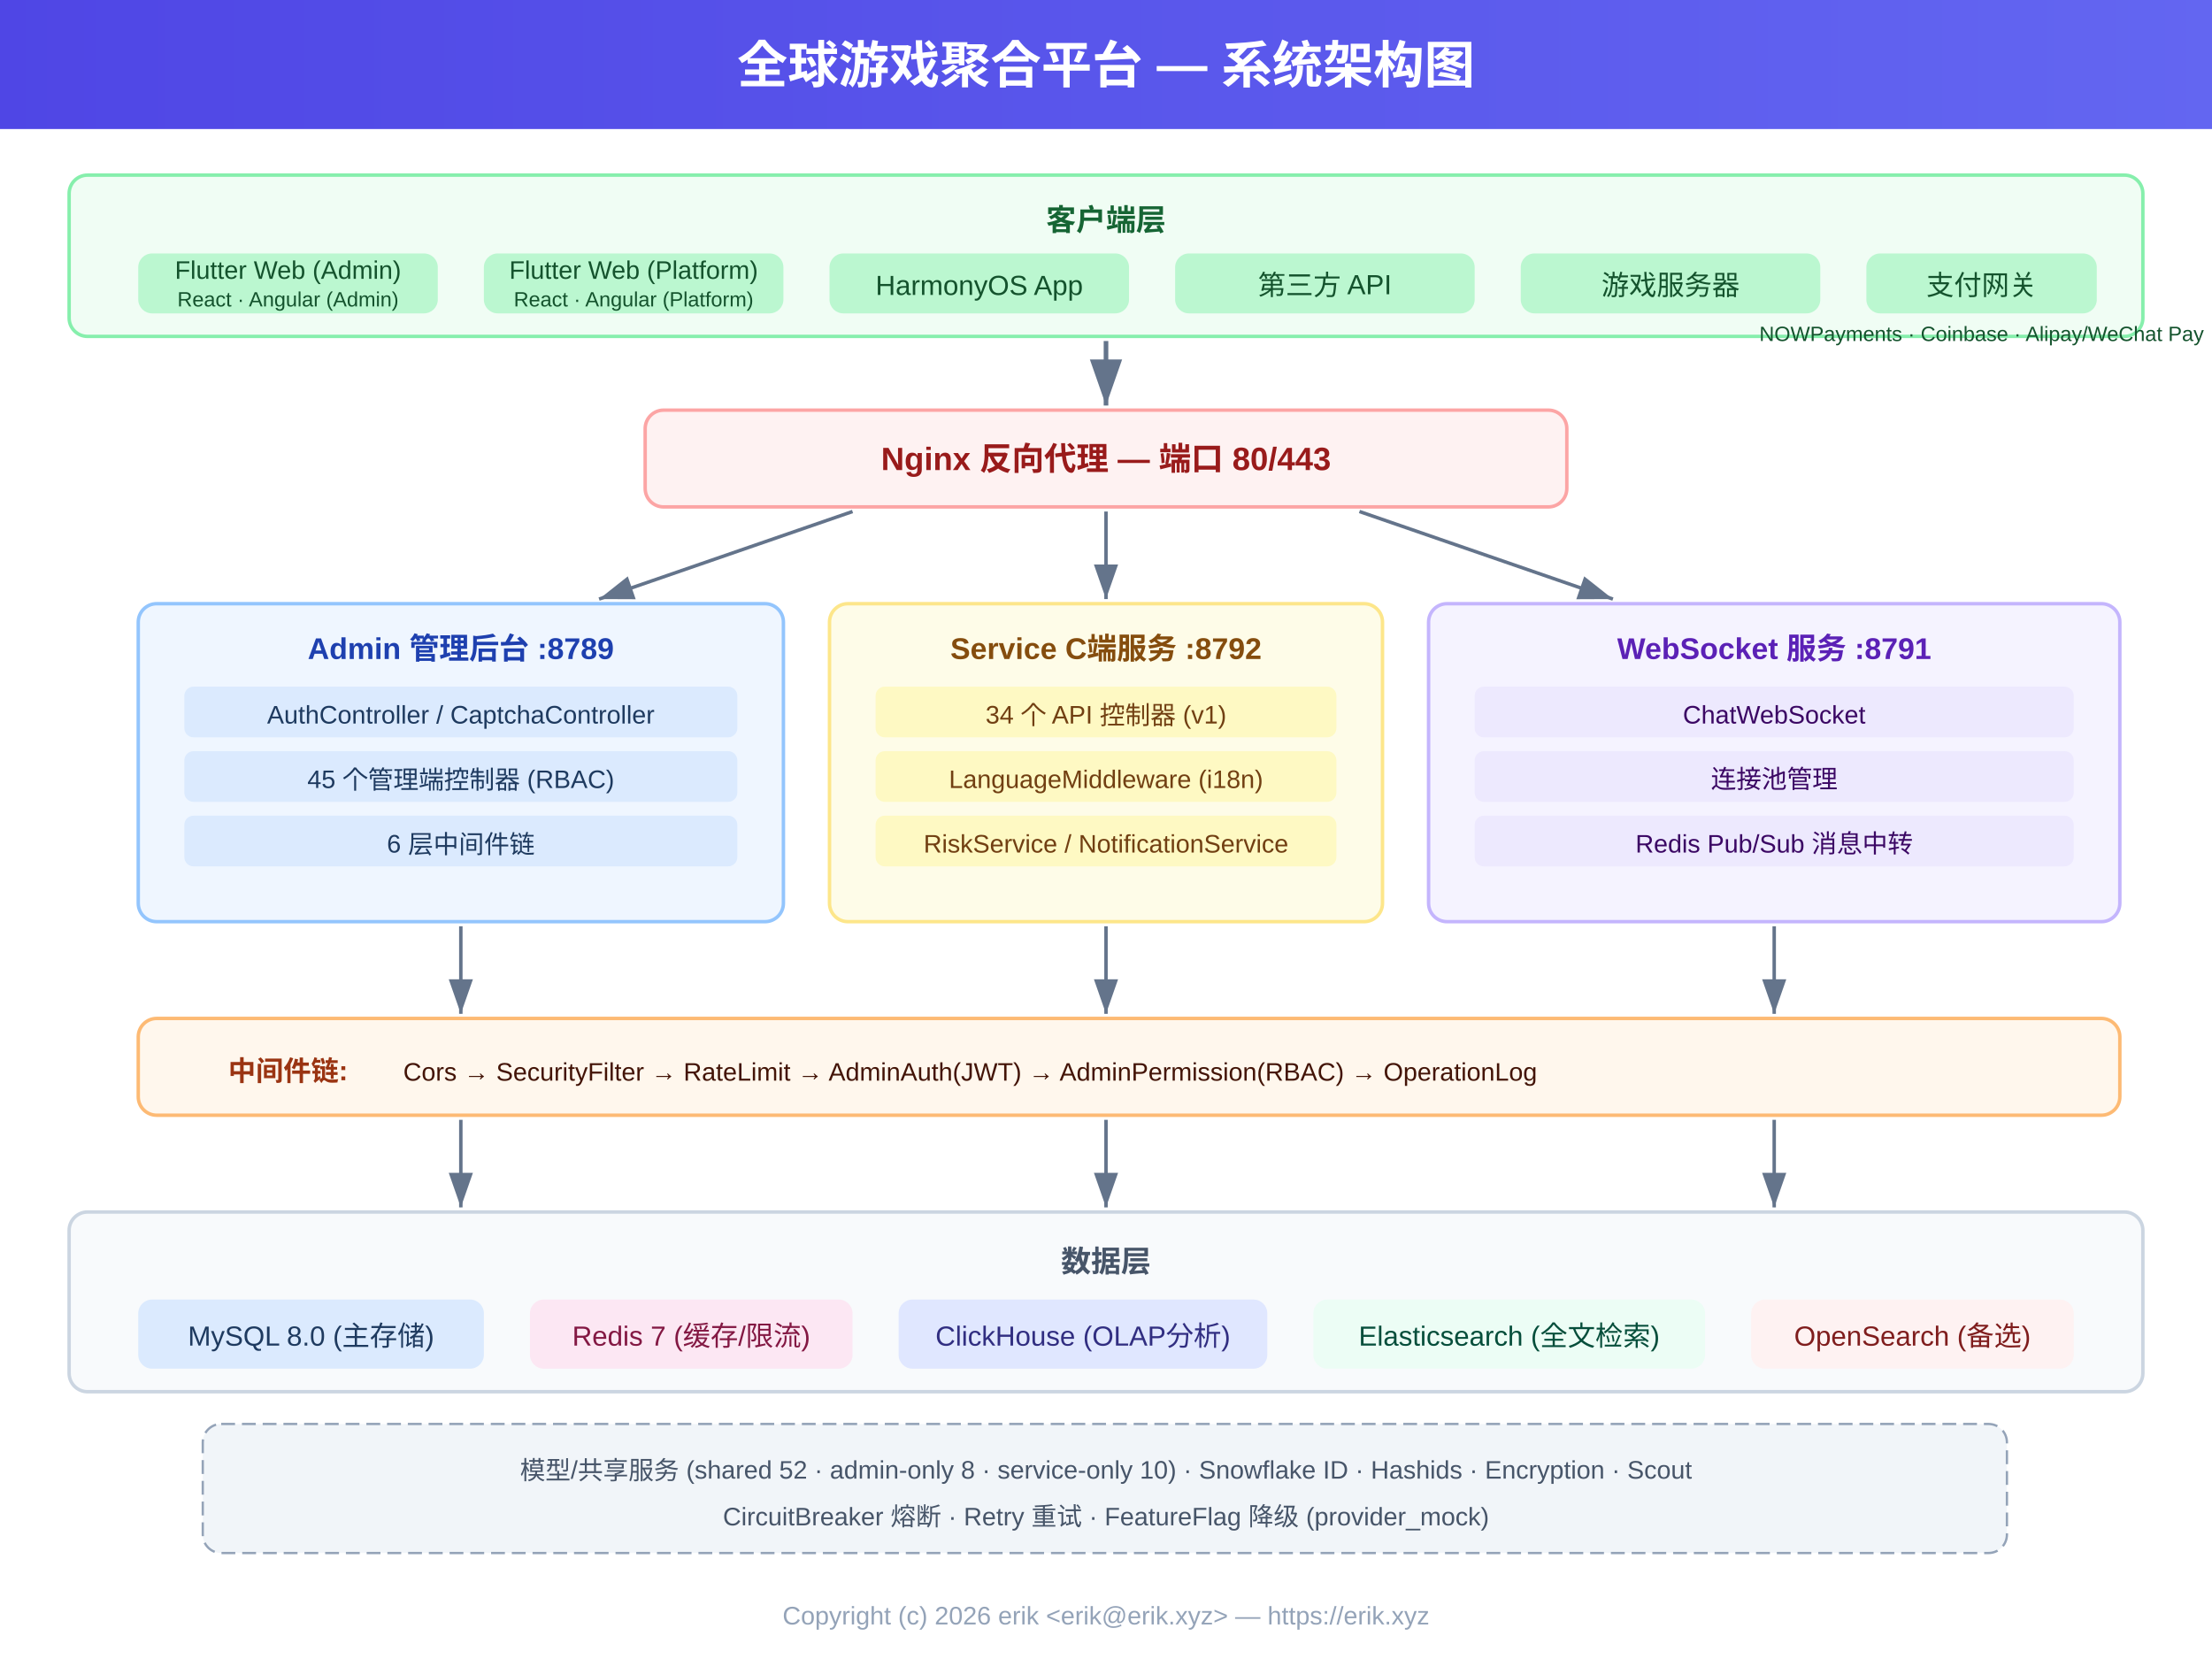
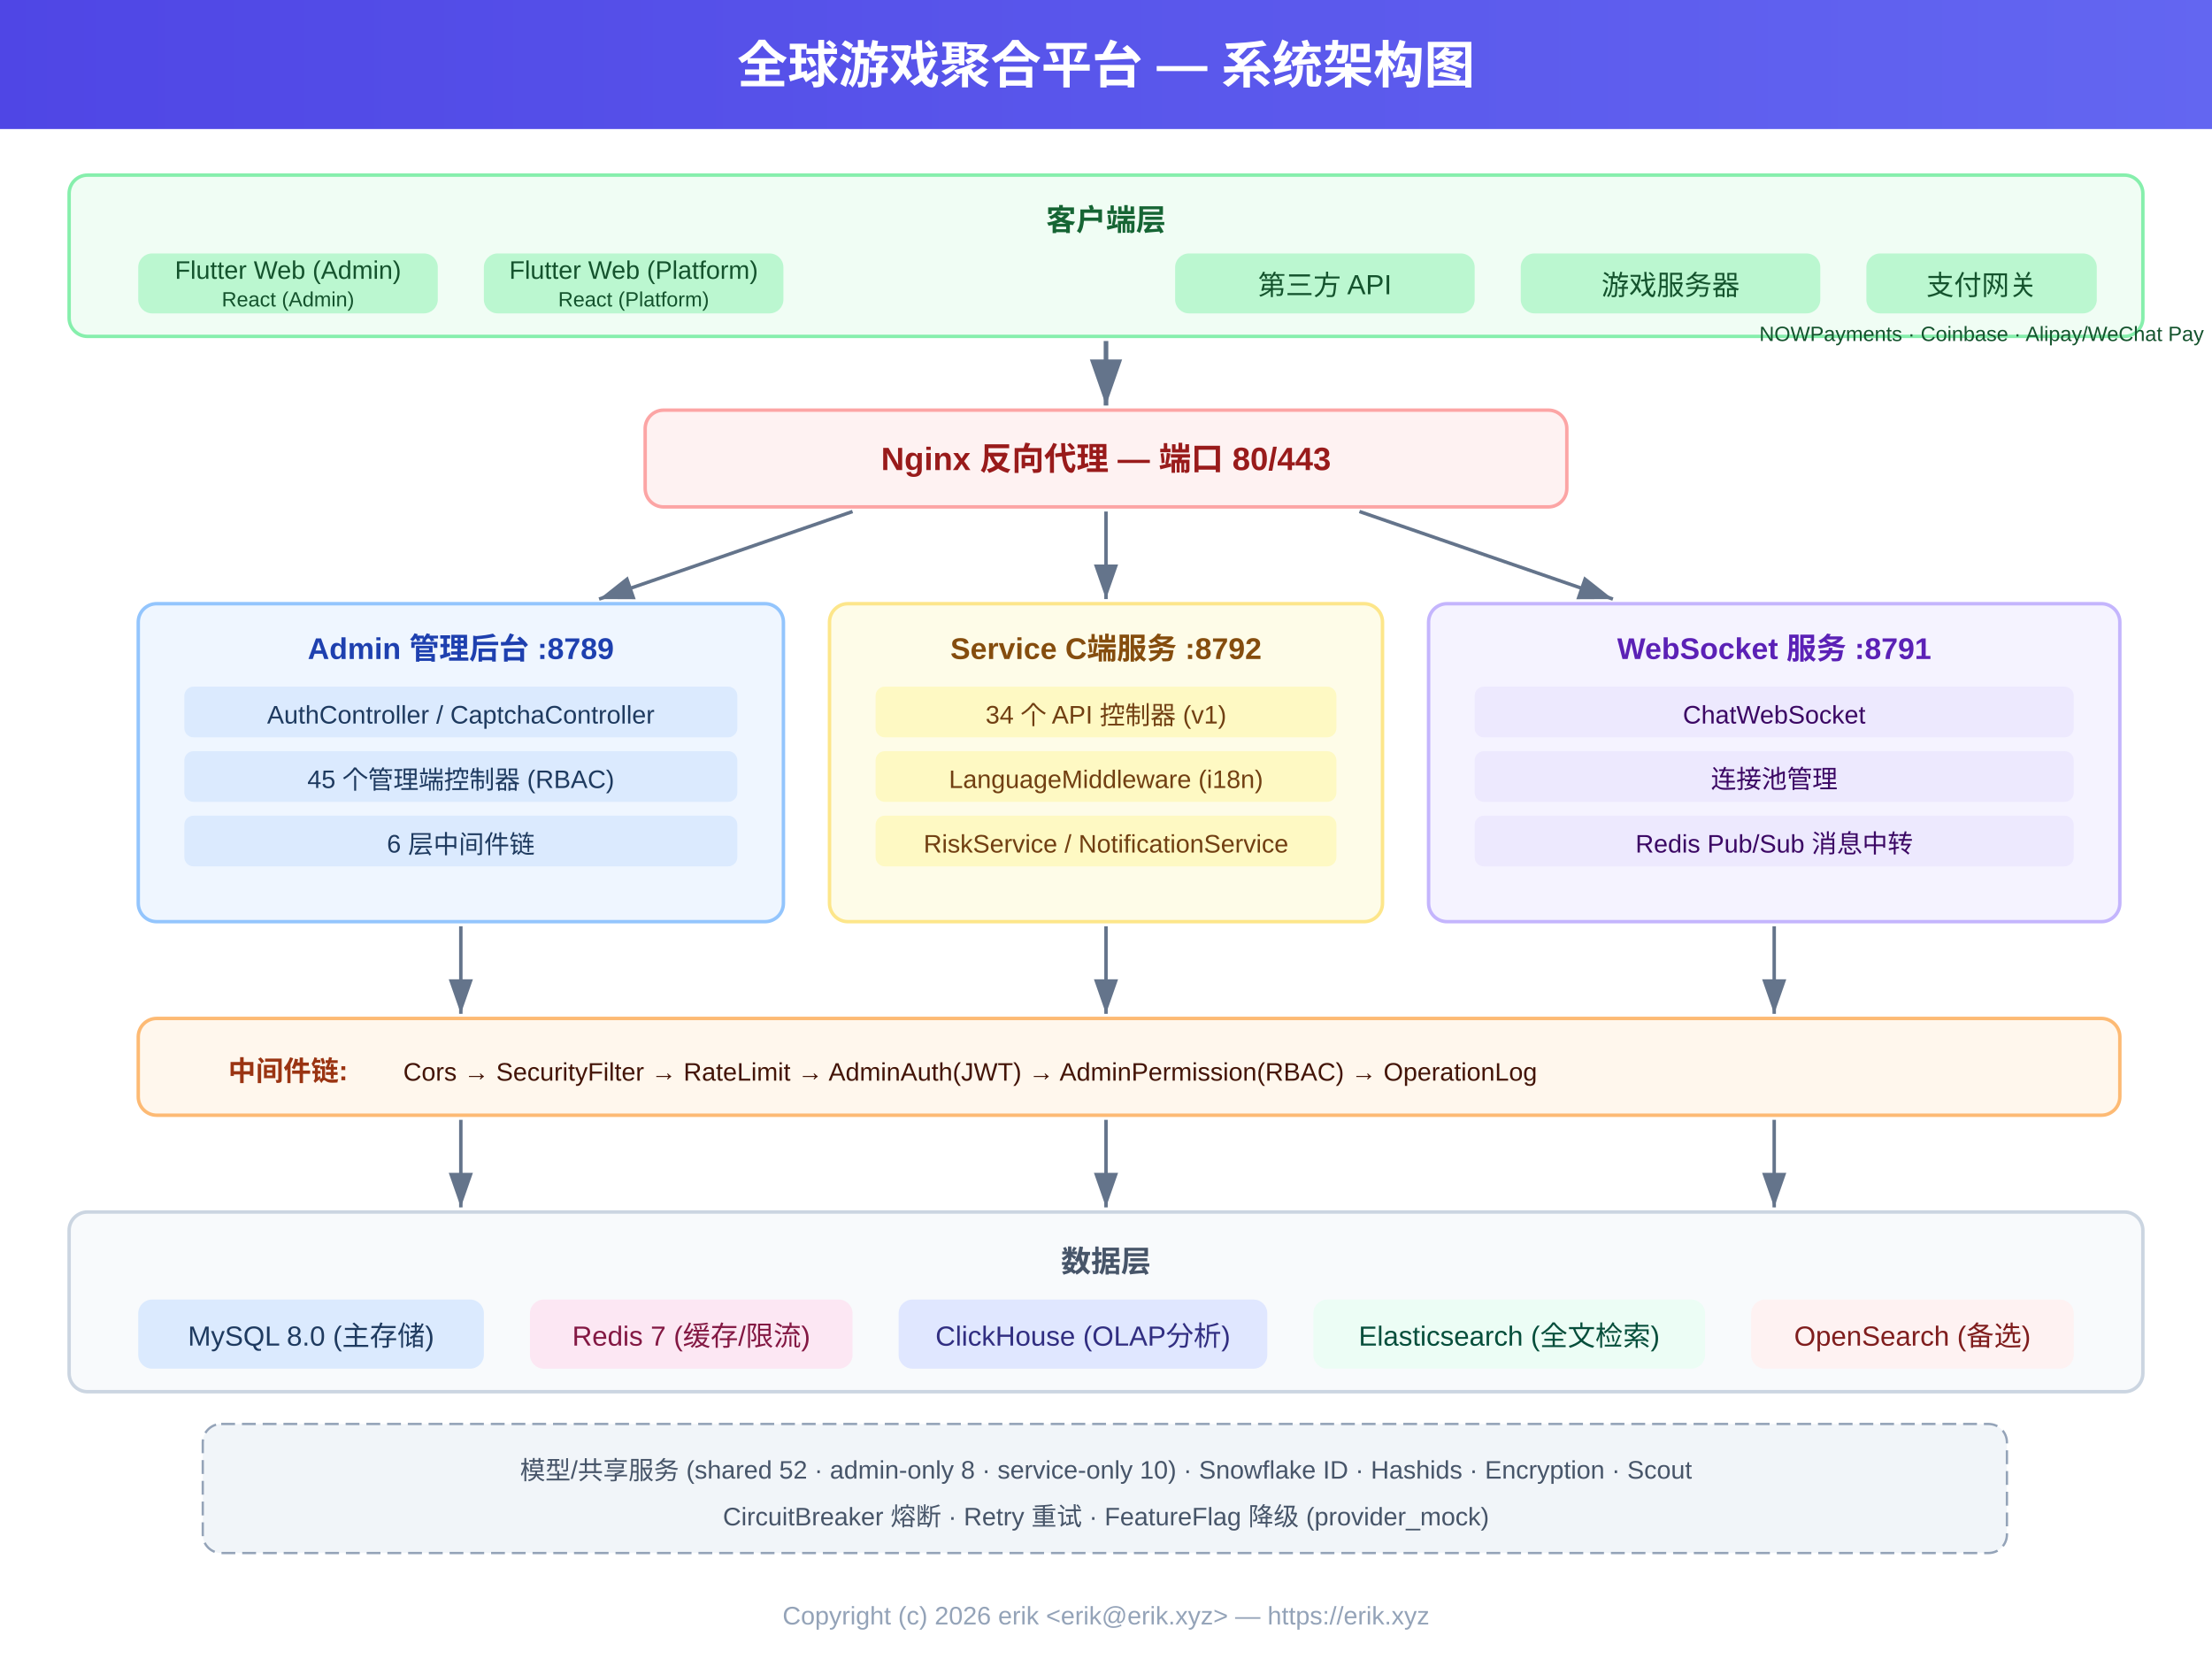
<svg xmlns="http://www.w3.org/2000/svg" viewBox="0 0 960 720" font-family="Arial, 'Noto Sans SC', sans-serif">
  <defs>
    <marker id="arrow" markerWidth="10" markerHeight="7" refX="10" refY="3.5" orient="auto">
      <polygon points="0 0, 10 3.5, 0 7" fill="#64748b" />
    </marker>
    <linearGradient id="hdr" x1="0" y1="0" x2="1" y2="0">
      <stop offset="0%" stop-color="#4f46e5" />
      <stop offset="100%" stop-color="#6366f1" />
    </linearGradient>
  </defs>
  <rect width="960" height="720" fill="#ffffff" />
  <rect x="0" y="0" width="960" height="56" fill="url(#hdr)" />
  <text x="480" y="36" text-anchor="middle" fill="#fff" font-size="22" font-weight="bold">全球游戏聚合平台 — 系统架构图</text>
  <rect x="30" y="76" width="900" height="70" rx="8" fill="#f0fdf4" stroke="#86efac" stroke-width="1.5" />
  <text x="480" y="100" text-anchor="middle" fill="#166534" font-size="13" font-weight="bold">客户端层</text>
  <rect x="60" y="110" width="130" height="26" rx="6" fill="#bbf7d0" />
  <text x="125" y="121" text-anchor="middle" fill="#14532d" font-size="11">Flutter Web (Admin)</text>
-   <text x="125" y="133" text-anchor="middle" fill="#14532d" font-size="9">React · Angular (Admin)</text>
+   <text x="125" y="133" text-anchor="middle" fill="#14532d" font-size="9">React (Admin)</text>
  <rect x="210" y="110" width="130" height="26" rx="6" fill="#bbf7d0" />
  <text x="275" y="121" text-anchor="middle" fill="#14532d" font-size="11">Flutter Web (Platform)</text>
-   <text x="275" y="133" text-anchor="middle" fill="#14532d" font-size="9">React · Angular (Platform)</text>
-   <rect x="360" y="110" width="130" height="26" rx="6" fill="#bbf7d0" />
-   <text x="425" y="128" text-anchor="middle" fill="#14532d" font-size="12">HarmonyOS App</text>
+   <text x="275" y="133" text-anchor="middle" fill="#14532d" font-size="9">React (Platform)</text>
  <rect x="510" y="110" width="130" height="26" rx="6" fill="#bbf7d0" />
  <text x="575" y="128" text-anchor="middle" fill="#14532d" font-size="12">第三方 API</text>
  <rect x="660" y="110" width="130" height="26" rx="6" fill="#bbf7d0" />
  <text x="725" y="128" text-anchor="middle" fill="#14532d" font-size="12">游戏服务器</text>
  <rect x="810" y="110" width="100" height="26" rx="6" fill="#bbf7d0" />
  <text x="860" y="128" text-anchor="middle" fill="#14532d" font-size="12">支付网关</text>
  <text x="860" y="148" text-anchor="middle" fill="#14532d" font-size="9">NOWPayments · Coinbase · Alipay/WeChat Pay</text>
  <line x1="480" y1="148" x2="480" y2="176" stroke="#64748b" stroke-width="2" marker-end="url(#arrow)" />
  <rect x="280" y="178" width="400" height="42" rx="8" fill="#fef2f2" stroke="#fca5a5" stroke-width="1.5" />
  <text x="480" y="204" text-anchor="middle" fill="#991b1b" font-size="14" font-weight="bold">Nginx 反向代理 — 端口 80/443</text>
  <line x1="370" y1="222" x2="260" y2="260" stroke="#64748b" stroke-width="1.5" marker-end="url(#arrow)" />
  <line x1="480" y1="222" x2="480" y2="260" stroke="#64748b" stroke-width="1.5" marker-end="url(#arrow)" />
  <line x1="590" y1="222" x2="700" y2="260" stroke="#64748b" stroke-width="1.5" marker-end="url(#arrow)" />
  <rect x="60" y="262" width="280" height="138" rx="8" fill="#eff6ff" stroke="#93c5fd" stroke-width="1.5" />
  <text x="200" y="286" text-anchor="middle" fill="#1e40af" font-size="13" font-weight="bold">Admin 管理后台 :8789</text>
  <rect x="80" y="298" width="240" height="22" rx="4" fill="#dbeafe" />
  <text x="200" y="314" text-anchor="middle" fill="#1e3a5f" font-size="11">AuthController / CaptchaController</text>
  <rect x="80" y="326" width="240" height="22" rx="4" fill="#dbeafe" />
  <text x="200" y="342" text-anchor="middle" fill="#1e3a5f" font-size="11">45 个管理端控制器 (RBAC)</text>
  <rect x="80" y="354" width="240" height="22" rx="4" fill="#dbeafe" />
  <text x="200" y="370" text-anchor="middle" fill="#1e3a5f" font-size="11">6 层中间件链</text>
  <rect x="360" y="262" width="240" height="138" rx="8" fill="#fefce8" stroke="#fde68a" stroke-width="1.5" />
  <text x="480" y="286" text-anchor="middle" fill="#854d0e" font-size="13" font-weight="bold">Service C端服务 :8792</text>
  <rect x="380" y="298" width="200" height="22" rx="4" fill="#fef9c3" />
  <text x="480" y="314" text-anchor="middle" fill="#713f12" font-size="11">34 个 API 控制器 (v1)</text>
  <rect x="380" y="326" width="200" height="22" rx="4" fill="#fef9c3" />
  <text x="480" y="342" text-anchor="middle" fill="#713f12" font-size="11">LanguageMiddleware (i18n)</text>
  <rect x="380" y="354" width="200" height="22" rx="4" fill="#fef9c3" />
  <text x="480" y="370" text-anchor="middle" fill="#713f12" font-size="11">RiskService / NotificationService</text>
  <rect x="620" y="262" width="300" height="138" rx="8" fill="#f5f3ff" stroke="#c4b5fd" stroke-width="1.5" />
  <text x="770" y="286" text-anchor="middle" fill="#5b21b6" font-size="13" font-weight="bold">WebSocket 服务 :8791</text>
  <rect x="640" y="298" width="260" height="22" rx="4" fill="#ede9fe" />
  <text x="770" y="314" text-anchor="middle" fill="#3b0764" font-size="11">ChatWebSocket</text>
  <rect x="640" y="326" width="260" height="22" rx="4" fill="#ede9fe" />
  <text x="770" y="342" text-anchor="middle" fill="#3b0764" font-size="11">连接池管理</text>
  <rect x="640" y="354" width="260" height="22" rx="4" fill="#ede9fe" />
  <text x="770" y="370" text-anchor="middle" fill="#3b0764" font-size="11">Redis Pub/Sub 消息中转</text>
  <line x1="200" y1="402" x2="200" y2="440" stroke="#64748b" stroke-width="1.5" marker-end="url(#arrow)" />
  <line x1="480" y1="402" x2="480" y2="440" stroke="#64748b" stroke-width="1.5" marker-end="url(#arrow)" />
  <line x1="770" y1="402" x2="770" y2="440" stroke="#64748b" stroke-width="1.5" marker-end="url(#arrow)" />
  <rect x="60" y="442" width="860" height="42" rx="8" fill="#fff7ed" stroke="#fdba74" stroke-width="1.5" />
  <text x="99" y="469" fill="#9a3412" font-size="12" font-weight="bold">中间件链:</text>
  <text x="175" y="469" fill="#431407" font-size="11">Cors → SecurityFilter → RateLimit → AdminAuth(JWT) → AdminPermission(RBAC) → OperationLog</text>
  <line x1="200" y1="486" x2="200" y2="524" stroke="#64748b" stroke-width="1.5" marker-end="url(#arrow)" />
  <line x1="480" y1="486" x2="480" y2="524" stroke="#64748b" stroke-width="1.5" marker-end="url(#arrow)" />
  <line x1="770" y1="486" x2="770" y2="524" stroke="#64748b" stroke-width="1.5" marker-end="url(#arrow)" />
  <rect x="30" y="526" width="900" height="78" rx="8" fill="#f8fafc" stroke="#cbd5e1" stroke-width="1.5" />
  <text x="480" y="552" text-anchor="middle" fill="#475569" font-size="13" font-weight="bold">数据层</text>
  <rect x="60" y="564" width="150" height="30" rx="6" fill="#dbeafe" />
  <text x="135" y="584" text-anchor="middle" fill="#1e3a5f" font-size="12">MySQL 8.0 (主存储)</text>
  <rect x="230" y="564" width="140" height="30" rx="6" fill="#fce7f3" />
  <text x="300" y="584" text-anchor="middle" fill="#831843" font-size="12">Redis 7 (缓存/限流)</text>
  <rect x="390" y="564" width="160" height="30" rx="6" fill="#e0e7ff" />
  <text x="470" y="584" text-anchor="middle" fill="#312e81" font-size="12">ClickHouse (OLAP分析)</text>
  <rect x="570" y="564" width="170" height="30" rx="6" fill="#ecfdf5" />
  <text x="655" y="584" text-anchor="middle" fill="#064e3b" font-size="12">Elasticsearch (全文检索)</text>
  <rect x="760" y="564" width="140" height="30" rx="6" fill="#fef2f2" />
  <text x="830" y="584" text-anchor="middle" fill="#7f1d1d" font-size="12">OpenSearch (备选)</text>
  <rect x="88" y="618" width="783" height="56" rx="8" fill="#f1f5f9" stroke="#94a3b8" stroke-width="1" stroke-dasharray="6,3" />
  <text x="480" y="642" text-anchor="middle" fill="#475569" font-size="11">模型/共享服务 (shared 52 · admin-only 8 · service-only 10) · Snowflake ID · Hashids · Encryption · Scout</text>
  <text x="480" y="662" text-anchor="middle" fill="#475569" font-size="11">CircuitBreaker 熔断 · Retry 重试 · FeatureFlag 降级 (provider_mock)</text>
  <text x="480" y="705" text-anchor="middle" fill="#94a3b8" font-size="11">Copyright (c) 2026 erik &lt;erik@erik.xyz&gt; — https://erik.xyz</text>
</svg>
